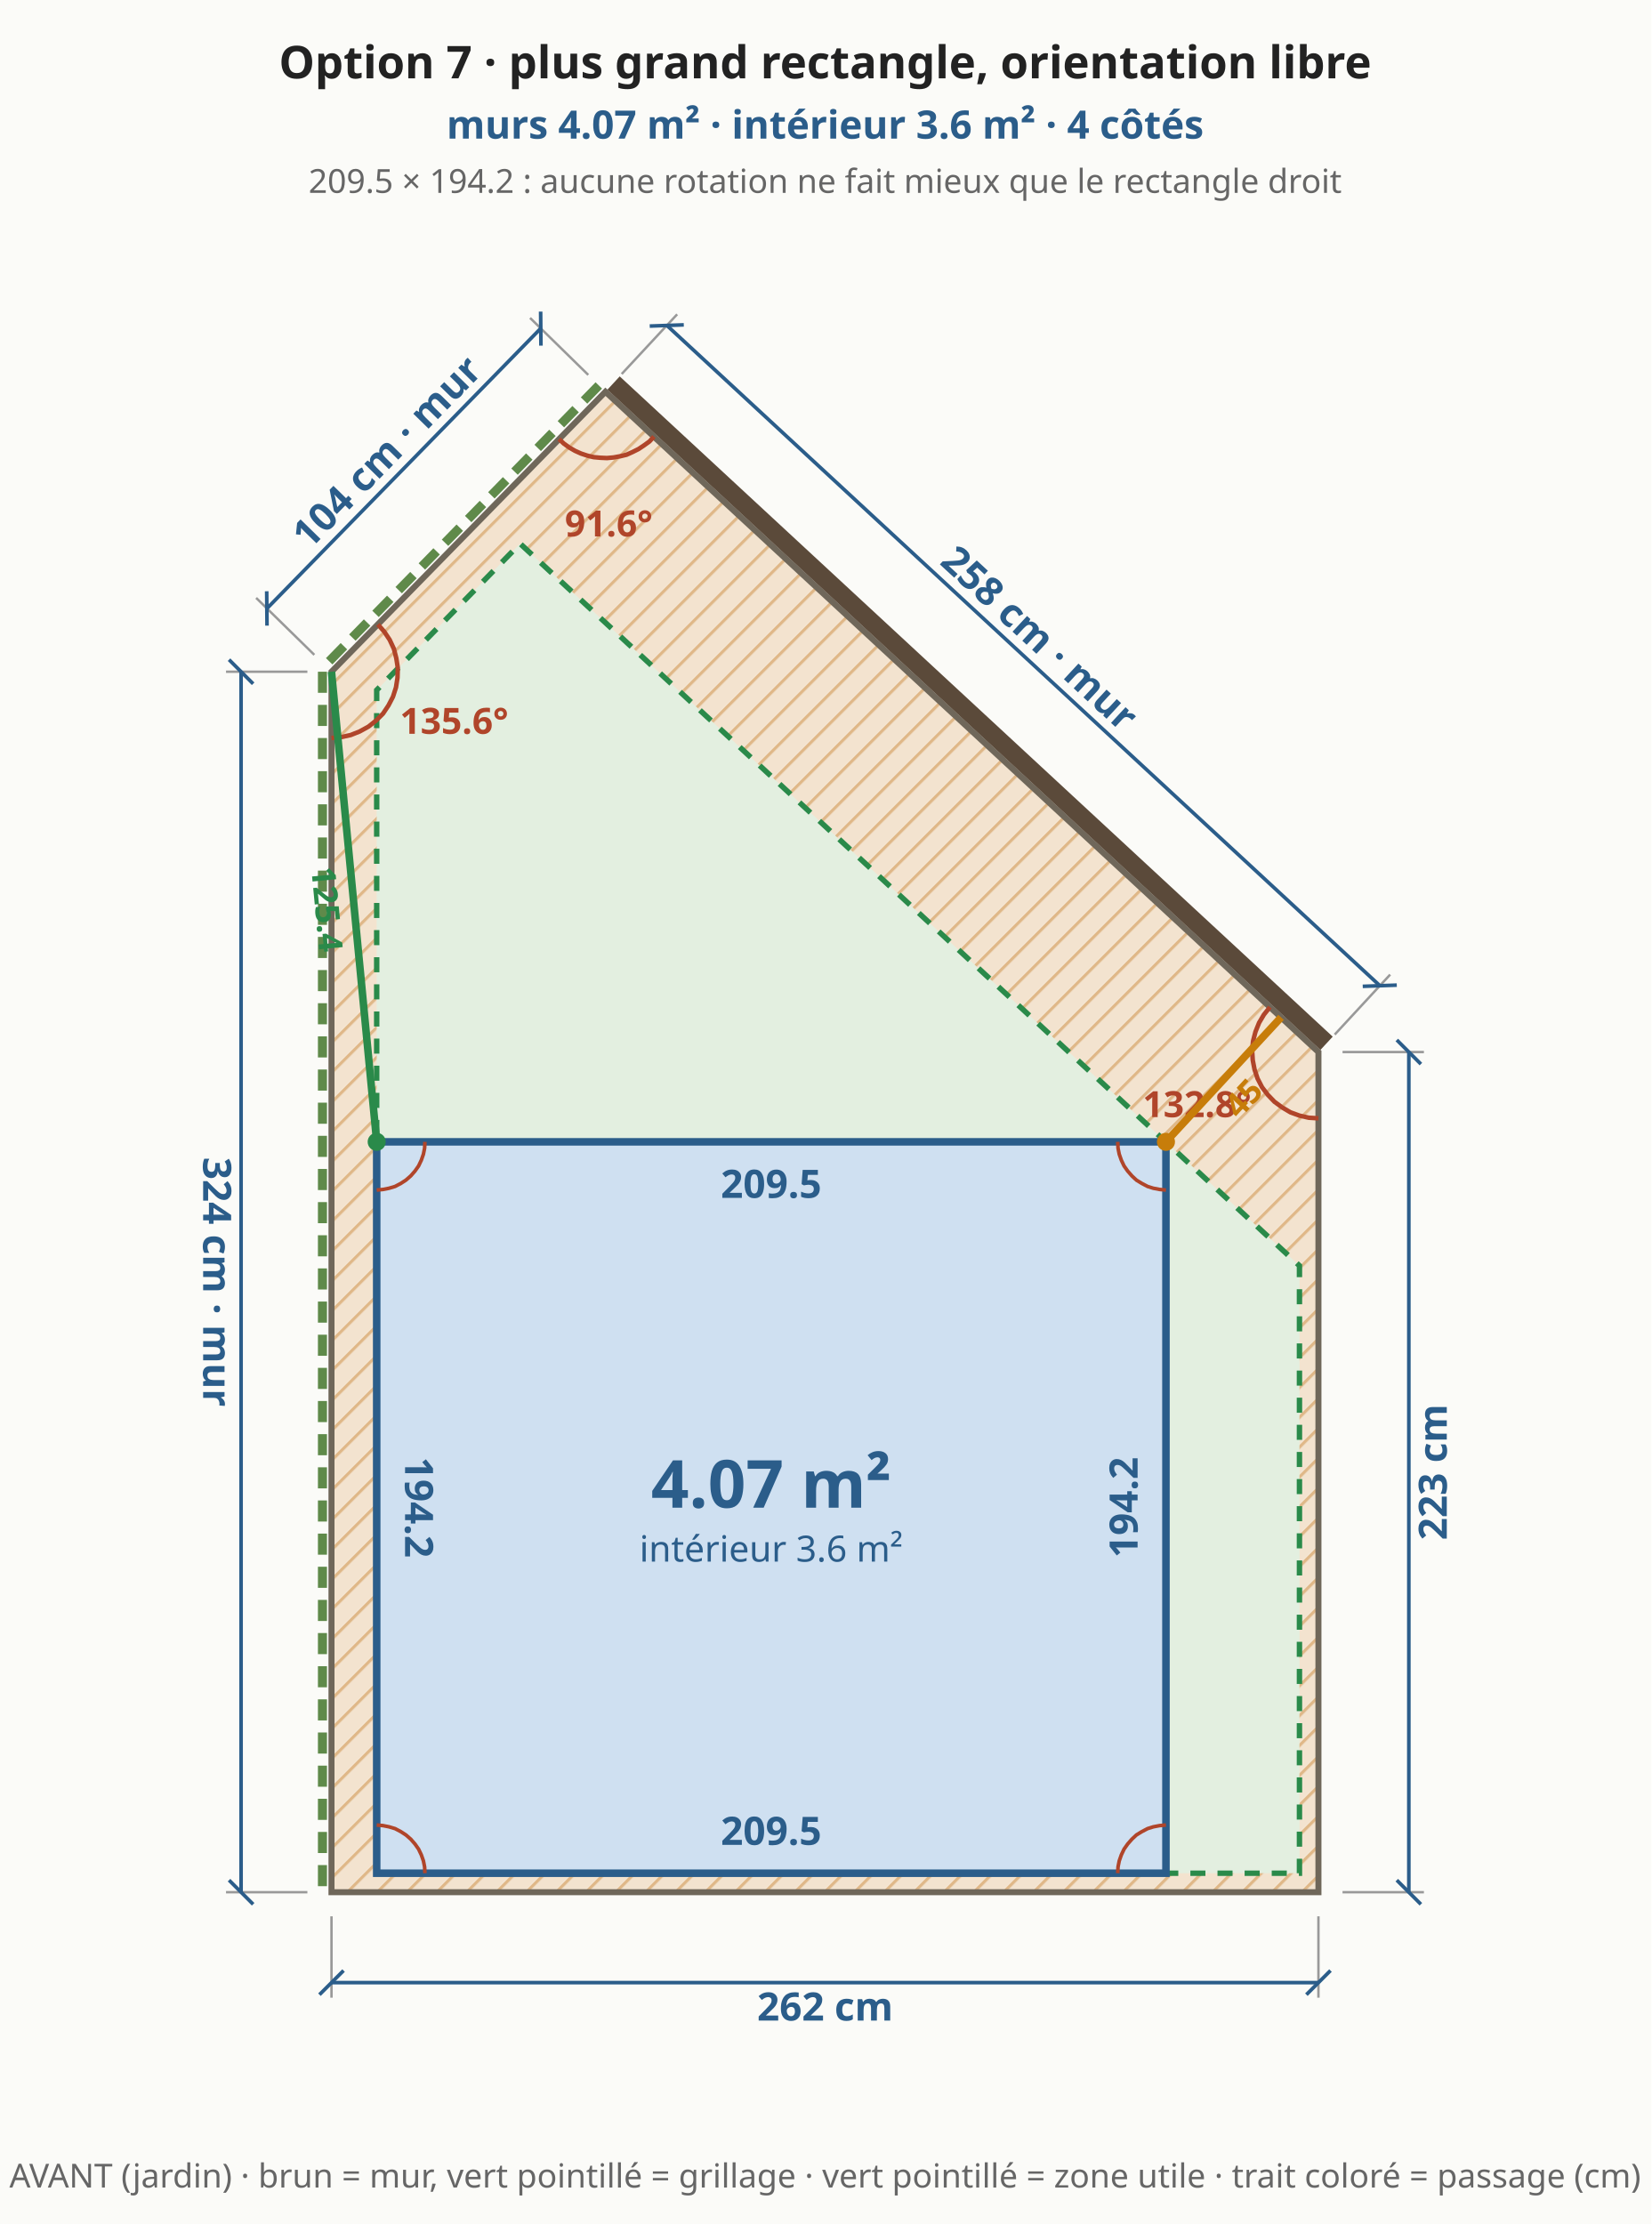
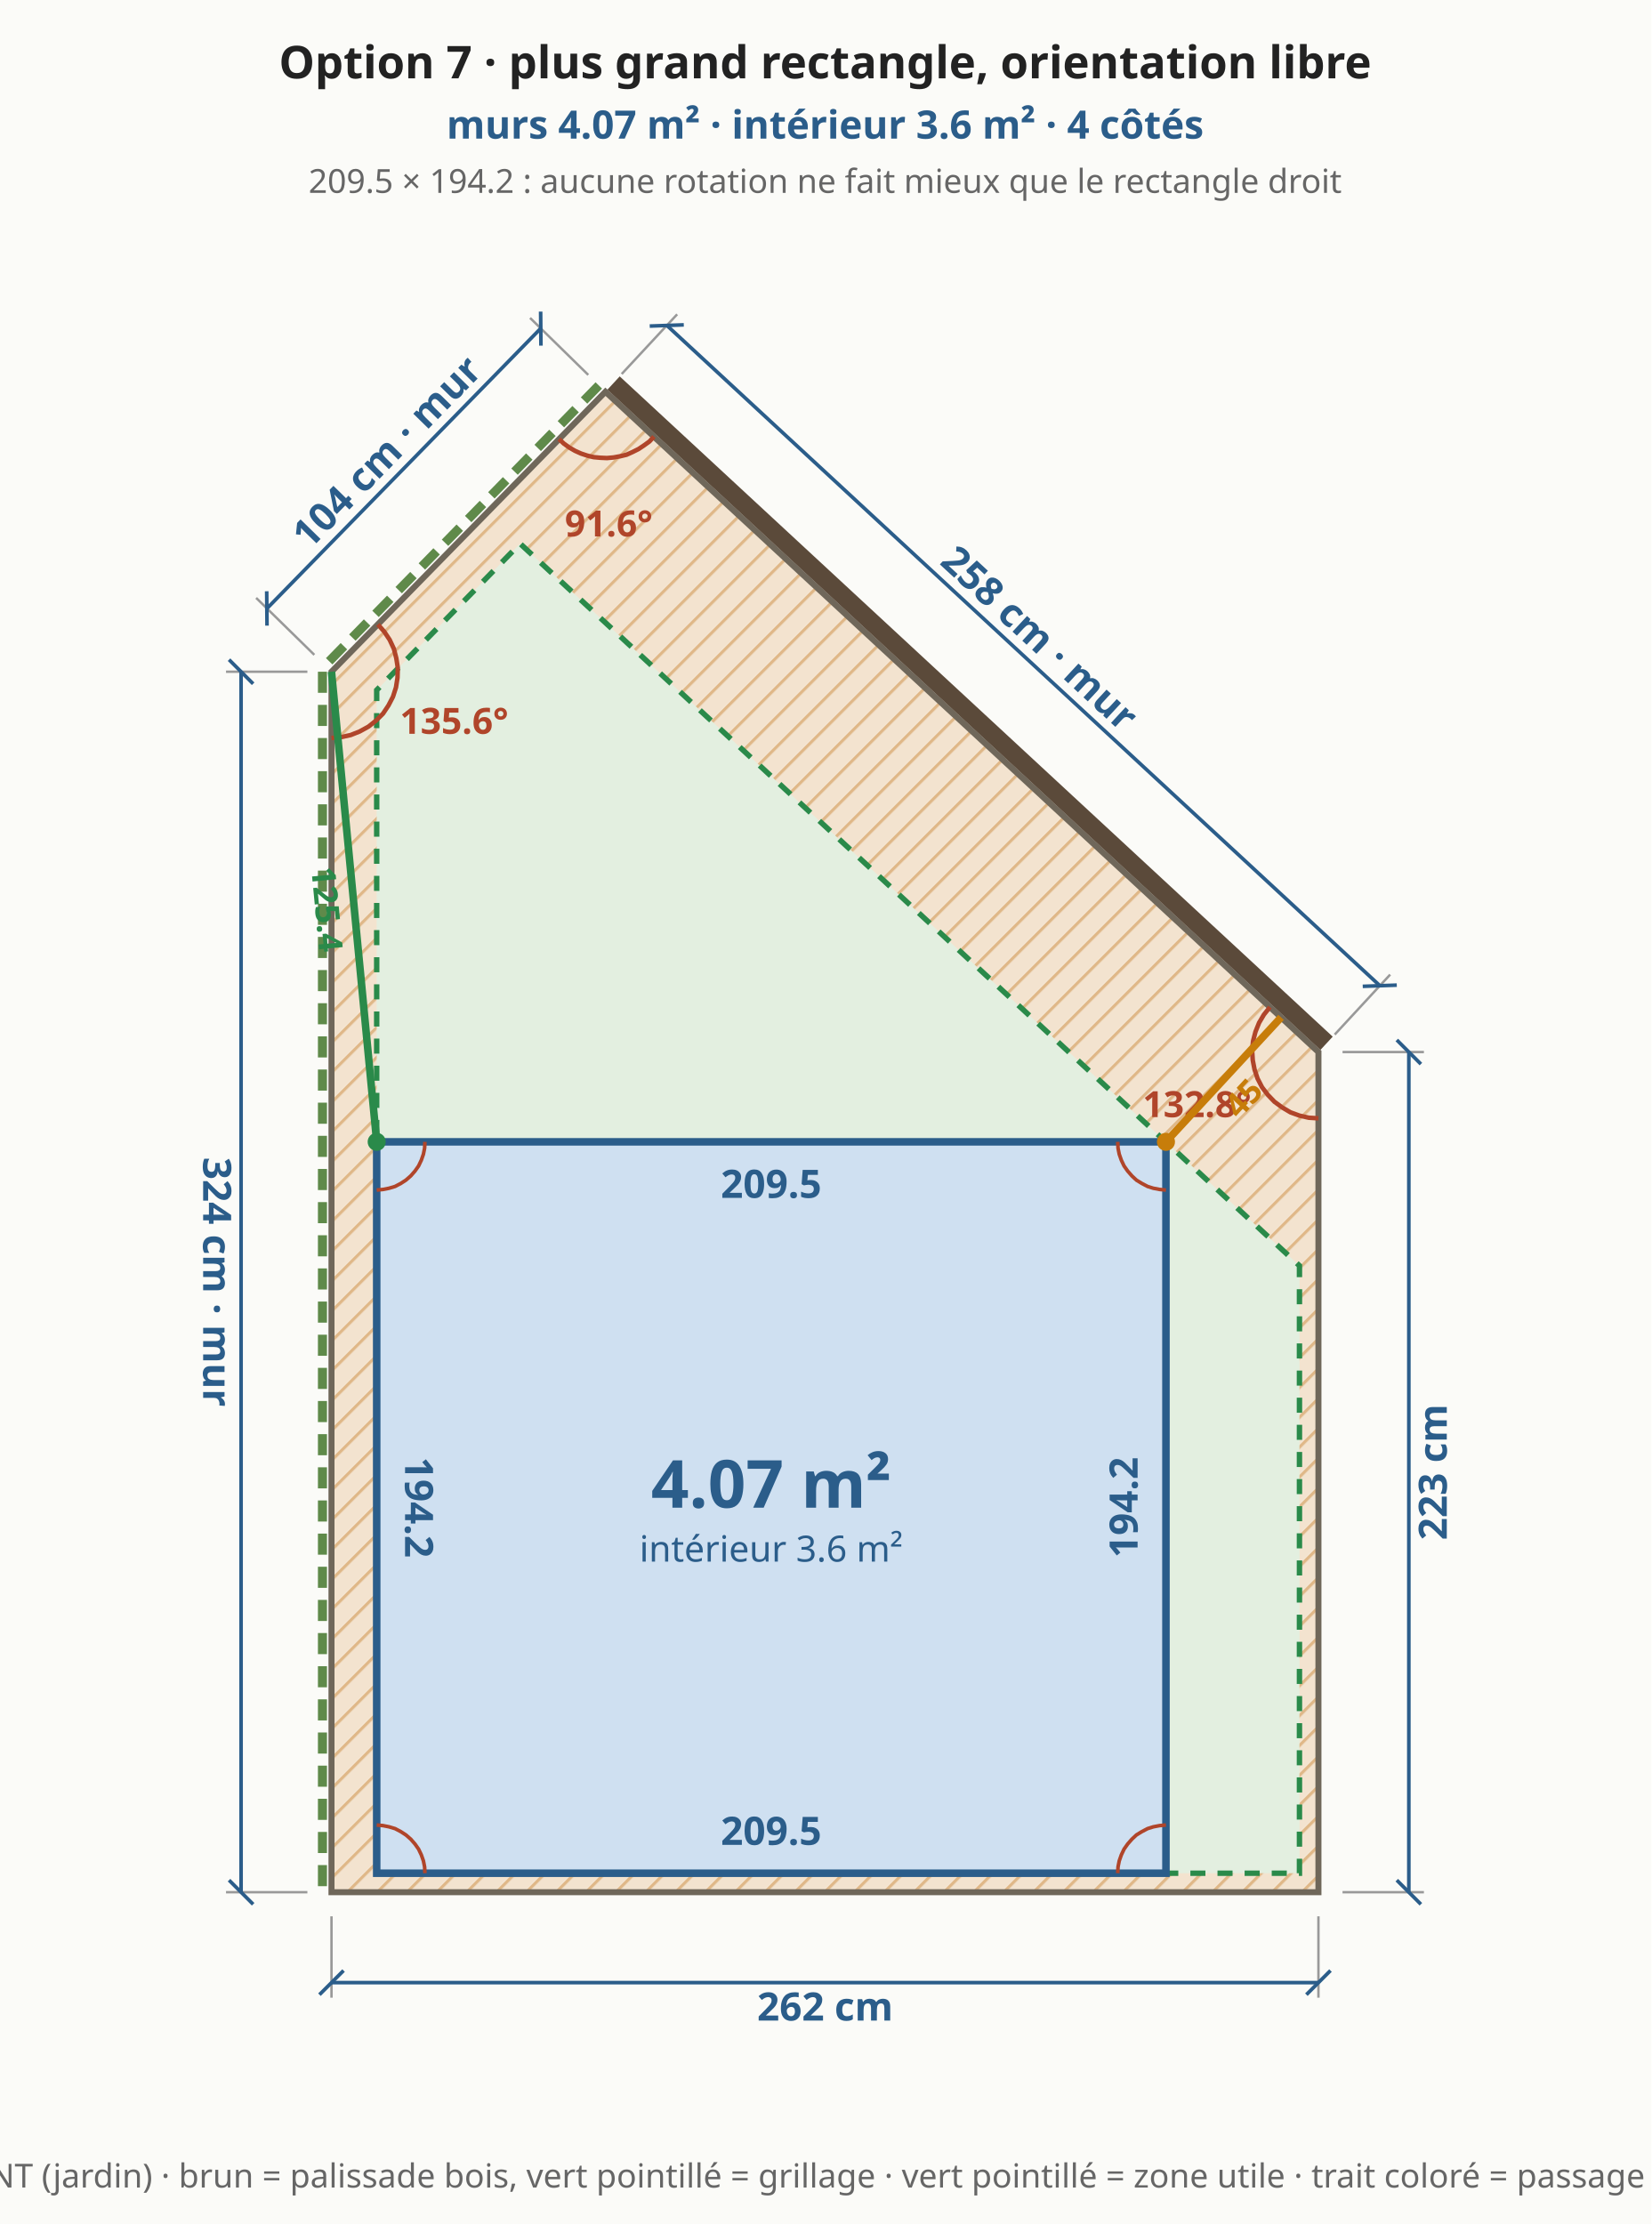
<svg xmlns="http://www.w3.org/2000/svg" viewBox="0 0 548 738" font-family="system-ui,sans-serif" font-size="13">
  <rect width="548" height="738" fill="#fbfbf8" />
  <defs>
    <pattern id="bande" width="7" height="7" patternUnits="userSpaceOnUse" patternTransform="rotate(45)">
      <rect width="7" height="7" fill="#f3e3cf" />
      <line x1="0" y1="0" x2="0" y2="7" stroke="#e0b98a" stroke-width="2" />
    </pattern>
  </defs>
  <polygon points="110.0,627.9 437.5,627.9 437.5,349.1 200.9,130.0 110.0,222.9" fill="url(#bande)" stroke="#6f675a" stroke-width="2" />
  <polygon points="125.0,621.6 431.2,621.6 431.2,420.0 172.6,180.4 125.0,229.0" fill="#e3efe0" stroke="#2a8a4a" stroke-width="1.8" stroke-dasharray="5 4" />
  <line x1="110.0" y1="635.9" x2="110.0" y2="662.9" stroke="#999" stroke-width="0.8" />
  <line x1="437.5" y1="635.9" x2="437.5" y2="662.9" stroke="#999" stroke-width="0.8" />
  <line x1="110.0" y1="657.9" x2="437.5" y2="657.9" stroke="#2b5d8a" stroke-width="1.2" />
  <line x1="106.0" y1="661.9" x2="114.0" y2="653.9" stroke="#2b5d8a" stroke-width="1.2" />
  <line x1="433.5" y1="661.9" x2="441.5" y2="653.9" stroke="#2b5d8a" stroke-width="1.2" />
  <text x="273.8" y="665.9" text-anchor="middle" dominant-baseline="middle" fill="#2b5d8a" font-size="13" font-weight="bold" transform="rotate(0.0 273.8 665.9)">262 cm</text>
  <line x1="445.5" y1="627.9" x2="472.5" y2="627.9" stroke="#999" stroke-width="0.8" />
  <line x1="445.5" y1="349.1" x2="472.5" y2="349.1" stroke="#999" stroke-width="0.8" />
  <line x1="467.5" y1="627.9" x2="467.5" y2="349.1" stroke="#2b5d8a" stroke-width="1.2" />
  <line x1="471.5" y1="631.9" x2="463.5" y2="623.9" stroke="#2b5d8a" stroke-width="1.2" />
  <line x1="471.5" y1="353.1" x2="463.5" y2="345.1" stroke="#2b5d8a" stroke-width="1.2" />
  <text x="475.5" y="488.5" text-anchor="middle" dominant-baseline="middle" fill="#2b5d8a" font-size="13" font-weight="bold" transform="rotate(-90.0 475.5 488.5)">223 cm</text>
  <line x1="440.2" y1="346.2" x2="203.6" y2="127.1" stroke="#5b4a3a" stroke-width="6" />
  <line x1="442.9" y1="343.3" x2="461.3" y2="323.4" stroke="#999" stroke-width="0.8" />
  <line x1="206.3" y1="124.1" x2="224.7" y2="104.3" stroke="#999" stroke-width="0.8" />
  <line x1="457.9" y1="327.1" x2="221.3" y2="108.0" stroke="#2b5d8a" stroke-width="1.2" />
  <line x1="463.5" y1="326.9" x2="452.2" y2="327.3" stroke="#2b5d8a" stroke-width="1.2" />
  <line x1="226.9" y1="107.8" x2="215.6" y2="108.2" stroke="#2b5d8a" stroke-width="1.2" />
  <text x="345.0" y="211.7" text-anchor="middle" dominant-baseline="middle" fill="#2b5d8a" font-size="13" font-weight="bold" transform="rotate(42.8 345.0 211.7)">258 cm · mur</text>
  <line x1="198.7" y1="127.9" x2="107.9" y2="220.8" stroke="#5f8a4a" stroke-width="3" stroke-dasharray="7 4" />
  <line x1="195.2" y1="124.4" x2="175.9" y2="105.5" stroke="#999" stroke-width="0.8" />
  <line x1="104.3" y1="217.3" x2="85.0" y2="198.4" stroke="#999" stroke-width="0.8" />
  <line x1="179.4" y1="109.0" x2="88.6" y2="201.9" stroke="#2b5d8a" stroke-width="1.2" />
  <line x1="179.4" y1="103.4" x2="179.5" y2="114.7" stroke="#2b5d8a" stroke-width="1.2" />
  <line x1="88.5" y1="196.2" x2="88.6" y2="207.6" stroke="#2b5d8a" stroke-width="1.2" />
  <text x="128.3" y="149.9" text-anchor="middle" dominant-baseline="middle" fill="#2b5d8a" font-size="13" font-weight="bold" transform="rotate(-45.6 128.3 149.9)">104 cm · mur</text>
  <line x1="107.0" y1="222.9" x2="107.0" y2="627.9" stroke="#5f8a4a" stroke-width="3" stroke-dasharray="7 4" />
  <line x1="102.0" y1="222.9" x2="75.0" y2="222.9" stroke="#999" stroke-width="0.8" />
  <line x1="102.0" y1="627.9" x2="75.0" y2="627.9" stroke="#999" stroke-width="0.8" />
  <line x1="80.0" y1="222.9" x2="80.0" y2="627.9" stroke="#2b5d8a" stroke-width="1.2" />
  <line x1="76.0" y1="218.9" x2="84.0" y2="226.9" stroke="#2b5d8a" stroke-width="1.2" />
  <line x1="76.0" y1="623.9" x2="84.0" y2="631.9" stroke="#2b5d8a" stroke-width="1.2" />
  <text x="72.0" y="425.4" text-anchor="middle" dominant-baseline="middle" fill="#2b5d8a" font-size="13" font-weight="bold" transform="rotate(90.0 72.0 425.4)">324 cm · mur</text>
  <polyline points="421.4,334.2 419.4,336.7 417.8,339.4 416.6,342.4 415.8,345.5 415.5,348.6 415.7,351.8 416.3,354.9 417.3,357.9 418.8,360.8 420.7,363.3 422.9,365.6 425.5,367.5 428.2,369.1 431.2,370.2 434.3,370.9 437.5,371.1" fill="none" stroke="#b0452a" stroke-width="1.5" />
  <text x="397.2" y="370.7" text-anchor="middle" fill="#b0452a" font-size="12" font-weight="bold">132.8°</text>
  <polyline points="185.5,145.7 187.1,147.2 188.9,148.5 190.8,149.6 192.8,150.5 194.9,151.2 197.0,151.7 199.2,151.9 201.4,152.0 203.6,151.8 205.8,151.4 207.9,150.9 209.9,150.0 211.9,149.0 213.7,147.8 215.5,146.5 217.0,144.9" fill="none" stroke="#b0452a" stroke-width="1.5" />
  <text x="202.0" y="178.0" text-anchor="middle" fill="#b0452a" font-size="12" font-weight="bold">91.6°</text>
  <polyline points="110.0,244.9 113.2,244.6 116.4,243.9 119.4,242.7 122.3,241.1 124.8,239.1 127.1,236.8 128.9,234.1 130.4,231.2 131.4,228.1 131.9,224.9 132.0,221.6 131.5,218.4 130.7,215.3 129.3,212.3 127.5,209.6 125.4,207.2" fill="none" stroke="#b0452a" stroke-width="1.5" />
  <text x="150.7" y="243.5" text-anchor="middle" fill="#b0452a" font-size="12" font-weight="bold">135.6°</text>
  <polygon points="125.0,621.6 386.9,621.6 386.9,378.9 125.0,378.9" fill="#cfe0f1" stroke="#2b5d8a" stroke-width="2.5" />
  <text x="255.9" y="607.6" text-anchor="middle" dominant-baseline="middle" fill="#2b5d8a" font-size="13" font-weight="bold" transform="rotate(0.0 255.9 607.6)">209.5</text>
  <text x="372.9" y="500.2" text-anchor="middle" dominant-baseline="middle" fill="#2b5d8a" font-size="13" font-weight="bold" transform="rotate(-90.0 372.9 500.2)">194.2</text>
  <text x="255.9" y="392.9" text-anchor="middle" dominant-baseline="middle" fill="#2b5d8a" font-size="13" font-weight="bold" transform="rotate(0.0 255.9 392.9)">209.5</text>
  <text x="139.0" y="500.2" text-anchor="middle" dominant-baseline="middle" fill="#2b5d8a" font-size="13" font-weight="bold" transform="rotate(90.0 139.0 500.2)">194.2</text>
  <polyline points="141.0,621.6 140.9,619.5 140.5,617.5 139.8,615.5 138.9,613.6 137.7,611.9 136.3,610.3 134.7,608.9 133.0,607.8 131.1,606.8 129.1,606.2 127.1,605.8 125.0,605.6" fill="none" stroke="#b0452a" stroke-width="1.2" />
  <polyline points="386.9,605.6 384.8,605.8 382.7,606.2 380.8,606.8 378.9,607.8 377.1,608.9 375.6,610.3 374.2,611.9 373.0,613.6 372.1,615.5 371.4,617.5 371.0,619.5 370.9,621.6" fill="none" stroke="#b0452a" stroke-width="1.2" />
  <polyline points="370.9,378.9 371.0,381.0 371.4,383.0 372.1,385.0 373.0,386.9 374.2,388.6 375.6,390.2 377.1,391.6 378.9,392.7 380.8,393.7 382.7,394.3 384.8,394.7 386.9,394.9" fill="none" stroke="#b0452a" stroke-width="1.2" />
  <polyline points="125.0,394.9 127.1,394.7 129.1,394.3 131.1,393.7 133.0,392.7 134.7,391.6 136.3,390.2 137.7,388.6 138.9,386.9 139.8,385.0 140.5,383.0 140.9,381.0 141.0,378.9" fill="none" stroke="#b0452a" stroke-width="1.2" />
  <line x1="386.9" y1="378.9" x2="425.1" y2="337.6" stroke="#c77d0a" stroke-width="2.5" />
  <circle cx="386.9" cy="378.9" r="3" fill="#c77d0a" />
  <text x="412.6" y="364.4" text-anchor="middle" dominant-baseline="middle" fill="#c77d0a" font-size="11" font-weight="bold" transform="rotate(-47.2 412.6 364.4)">45</text>
  <line x1="125.0" y1="378.9" x2="110.0" y2="222.9" stroke="#2a8a4a" stroke-width="2.5" />
  <circle cx="125.0" cy="378.9" r="3" fill="#2a8a4a" />
  <text x="108.5" y="301.7" text-anchor="middle" dominant-baseline="middle" fill="#2a8a4a" font-size="11" font-weight="bold" transform="rotate(84.5 108.5 301.7)">125.4</text>
  <text x="255.9" y="500.3" text-anchor="middle" fill="#2b5d8a" font-size="22" font-weight="bold">4.07 m²</text>
  <text x="255.9" y="518.2" text-anchor="middle" fill="#2b5d8a" font-size="12" font-weight="normal">intérieur 3.6 m²</text>
  <text x="273.8" y="26.0" text-anchor="middle" fill="#222" font-size="15" font-weight="bold">Option 7 · plus grand rectangle, orientation libre</text>
  <text x="273.8" y="46.0" text-anchor="middle" fill="#2b5d8a" font-size="13" font-weight="bold">murs 4.07 m² · intérieur 3.6 m² · 4 côtés</text>
  <text x="273.8" y="64.0" text-anchor="middle" fill="#666" font-size="11" font-weight="normal">209.5 × 194.2 : aucune rotation ne fait mieux que le rectangle droit</text>
-   <text x="273.8" y="725.9" text-anchor="middle" fill="#666" font-size="11" font-weight="normal">AVANT (jardin) · brun = mur, vert pointillé = grillage · vert pointillé = zone utile · trait coloré = passage (cm)</text>
+   <text x="273.8" y="725.9" text-anchor="middle" fill="#666" font-size="11" font-weight="normal">AVANT (jardin) · brun = palissade bois, vert pointillé = grillage · vert pointillé = zone utile · trait coloré = passage (cm)</text>
</svg>
